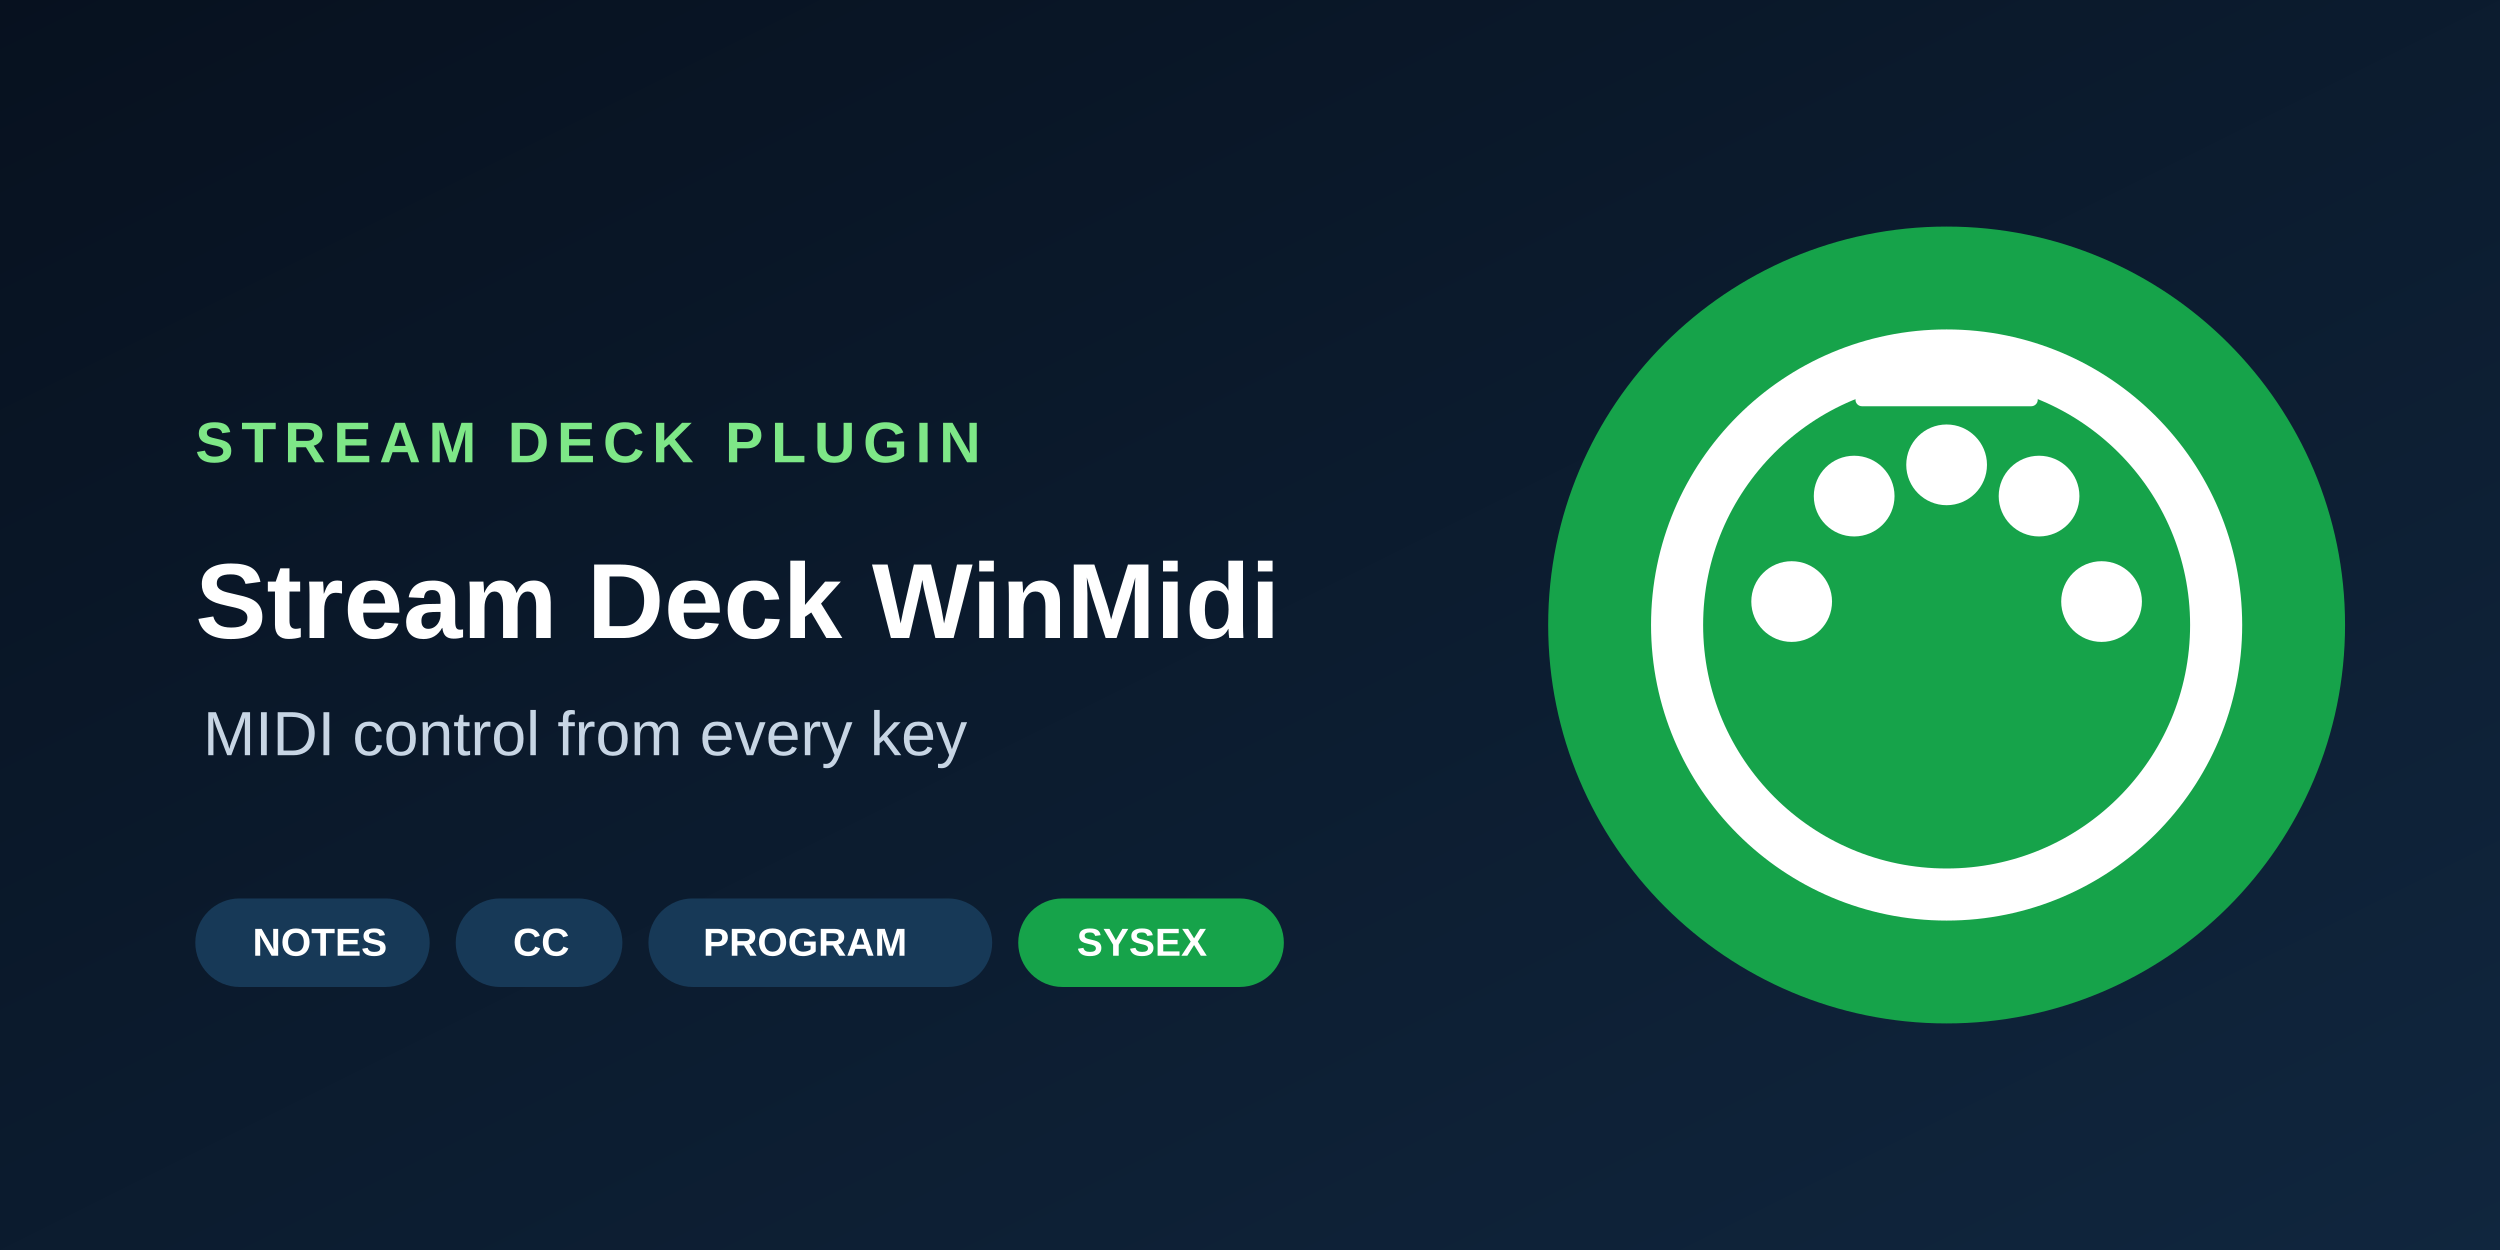
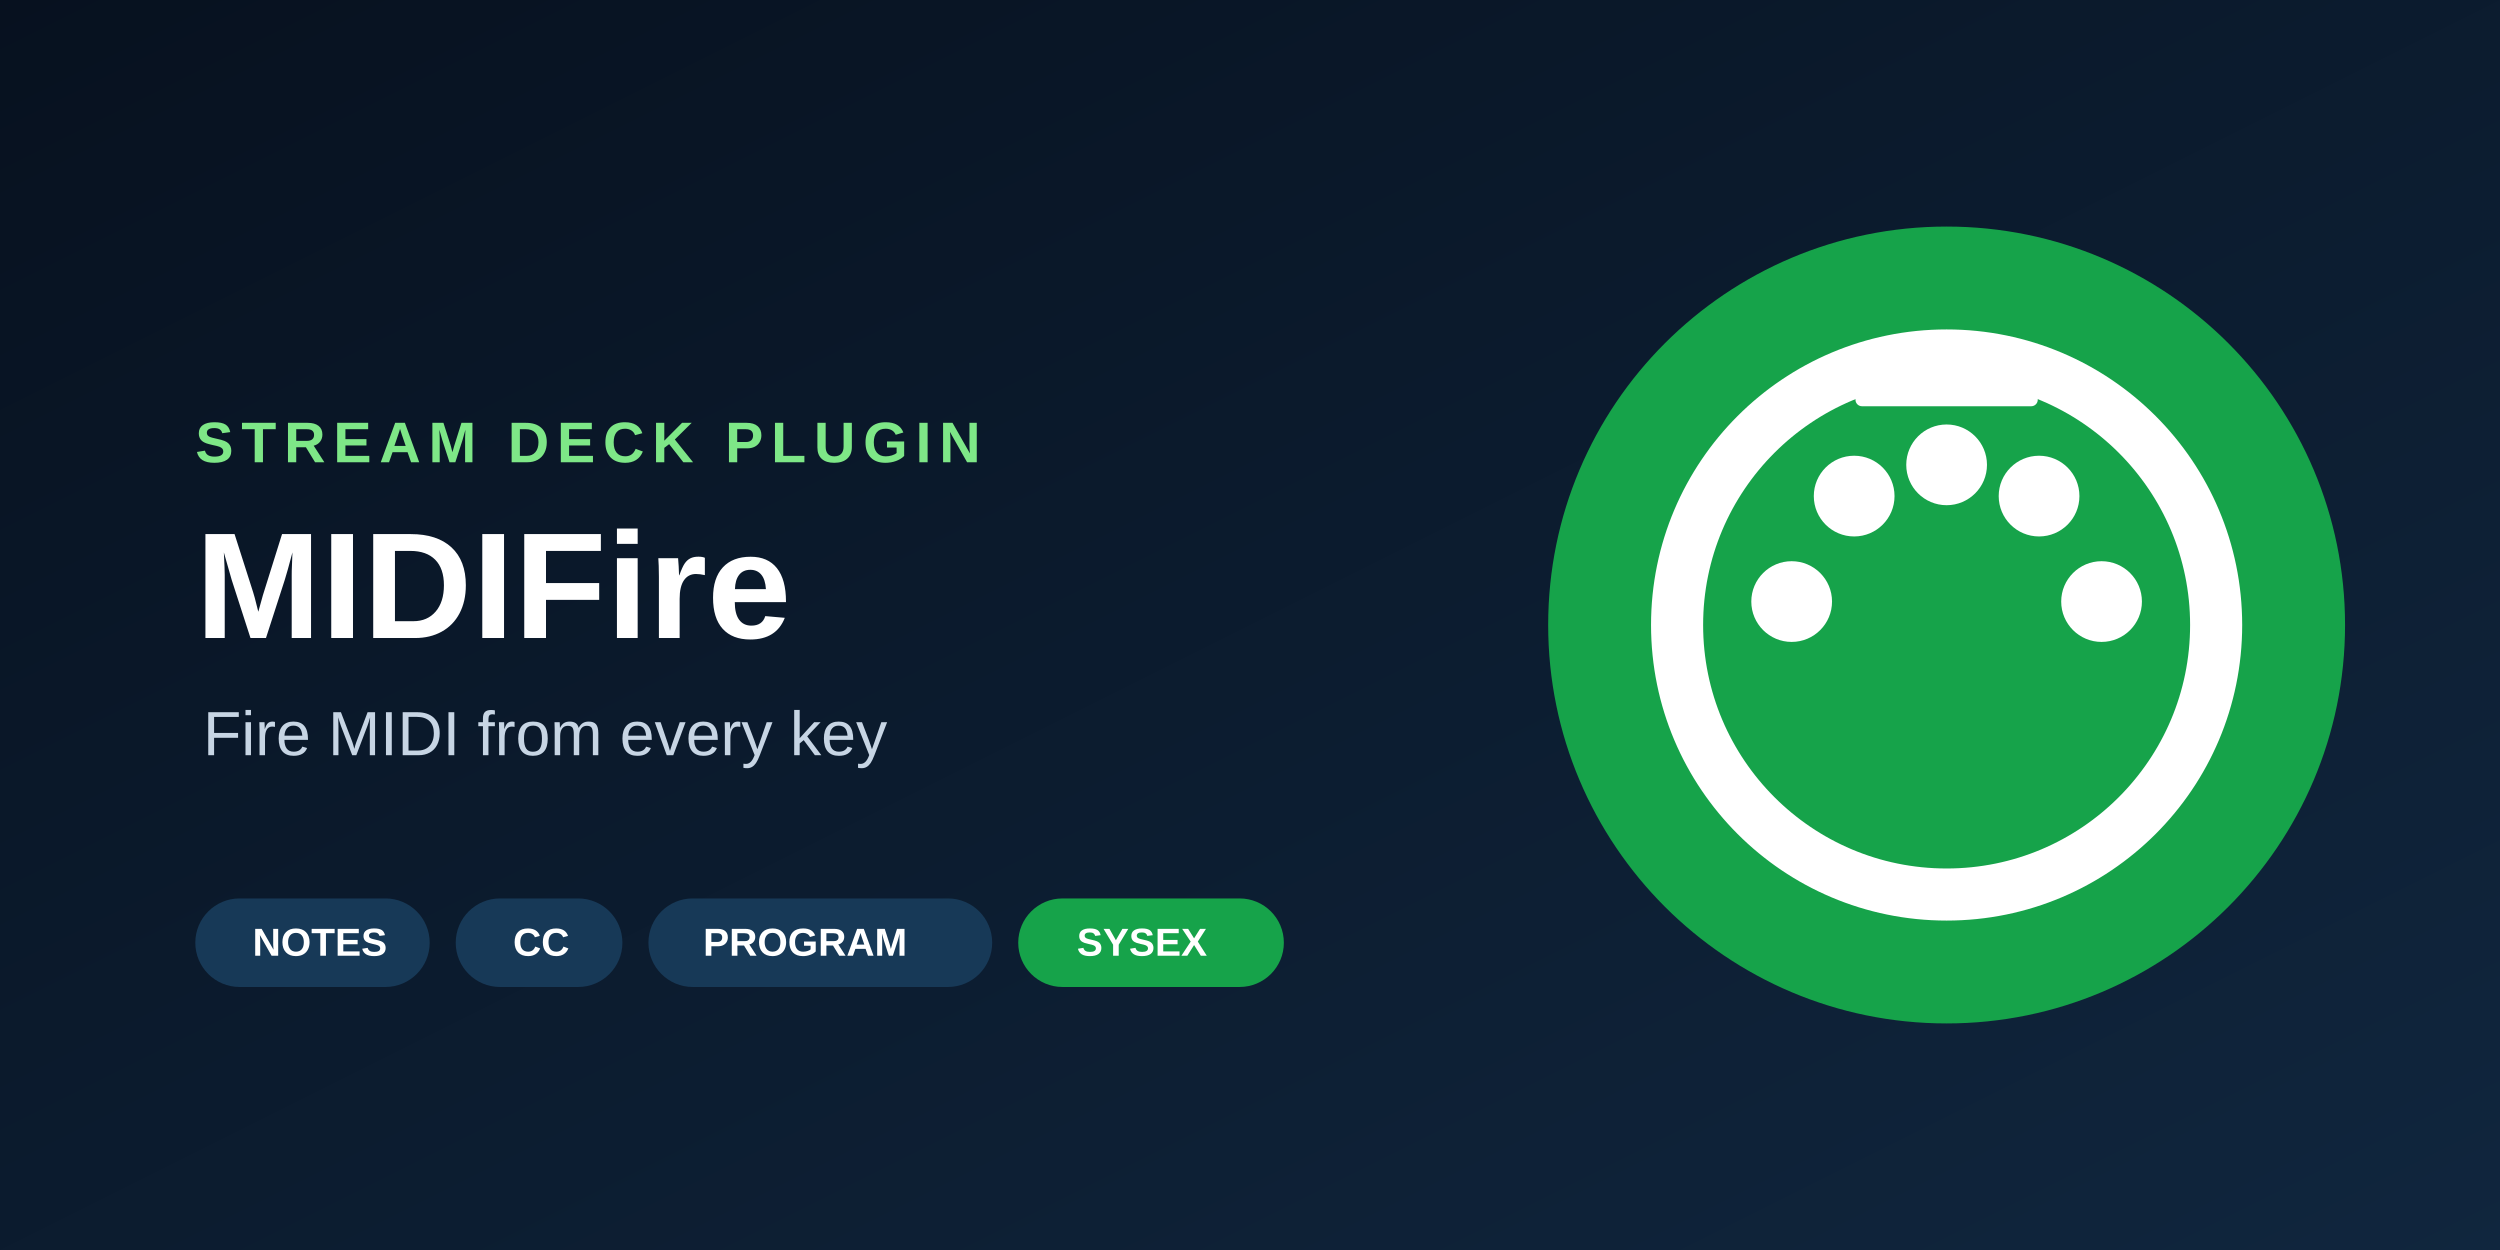
<svg xmlns="http://www.w3.org/2000/svg" width="1920" height="960" viewBox="0 0 1920 960">
  <defs>
    <linearGradient id="bg" x2="1" y2="1">
      <stop stop-color="#07111f" />
      <stop offset="1" stop-color="#10263e" />
    </linearGradient>
  </defs>
  <rect width="1920" height="960" fill="url(#bg)" />
  <circle cx="1495" cy="480" r="306" fill="#16a34a" />
  <circle cx="1495" cy="480" r="207" fill="none" stroke="#fff" stroke-width="40" />
  <rect x="1425" y="269" width="140" height="43" rx="5" fill="#fff" />
  <circle cx="1376" cy="462" r="31" fill="#fff" />
  <circle cx="1424" cy="381" r="31" fill="#fff" />
  <circle cx="1495" cy="357" r="31" fill="#fff" />
  <circle cx="1566" cy="381" r="31" fill="#fff" />
  <circle cx="1614" cy="462" r="31" fill="#fff" />
  <text x="150" y="355" fill="#7ee787" font-family="Arial, sans-serif" font-size="44" font-weight="700" letter-spacing="6">STREAM DECK PLUGIN</text>
-   <text x="150" y="490" fill="#fff" font-family="Arial, sans-serif" font-size="82" font-weight="800">Stream Deck WinMidi</text>
-   <text x="156" y="580" fill="#c7d5e4" font-family="Arial, sans-serif" font-size="48">MIDI control from every key</text>
+   <text x="150" y="490" fill="#fff" font-family="Arial, sans-serif" font-size="116" font-weight="800">MIDIFire</text>
+   <text x="156" y="580" fill="#c7d5e4" font-family="Arial, sans-serif" font-size="48">Fire MIDI from every key</text>
  <g font-family="Arial, sans-serif" font-size="30" font-weight="700" fill="#fff">
    <rect x="150" y="690" width="180" height="68" rx="34" fill="#173957" />
    <text x="194" y="734">NOTES</text>
    <rect x="350" y="690" width="128" height="68" rx="34" fill="#173957" />
    <text x="394" y="734">CC</text>
    <rect x="498" y="690" width="264" height="68" rx="34" fill="#173957" />
    <text x="540" y="734">PROGRAM</text>
    <rect x="782" y="690" width="204" height="68" rx="34" fill="#16a34a" />
    <text x="827" y="734">SYSEX</text>
  </g>
</svg>
